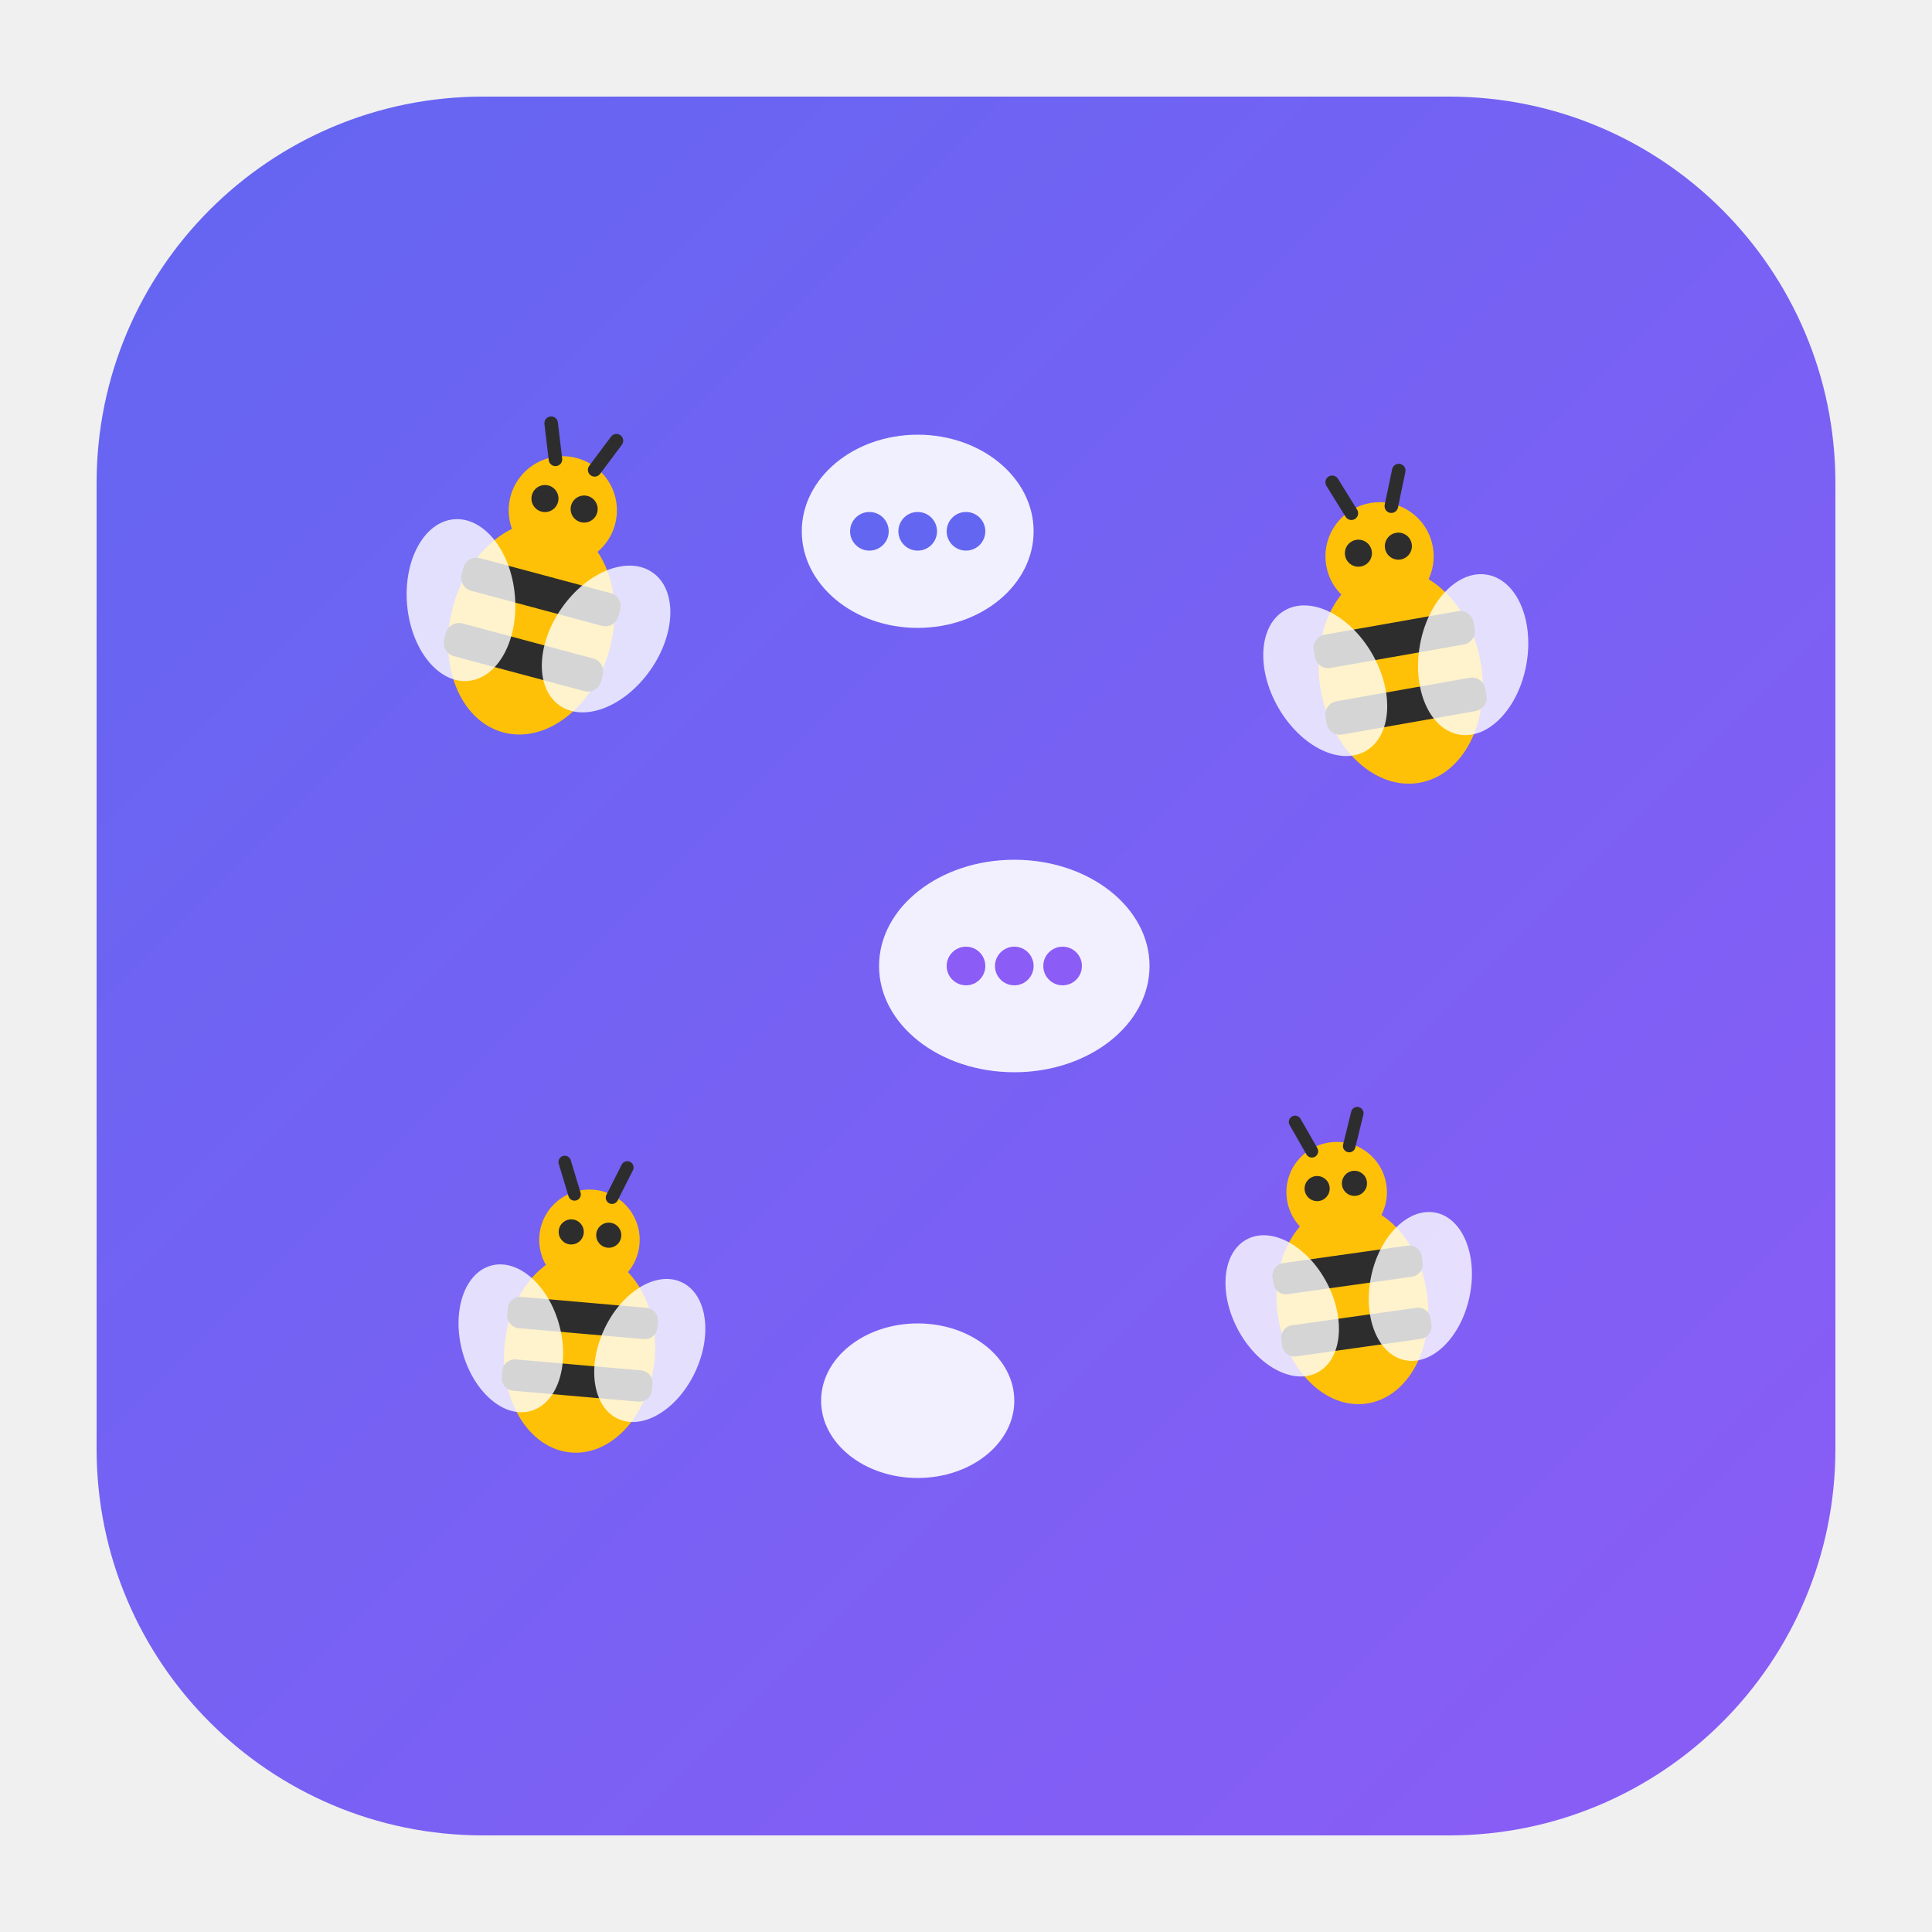
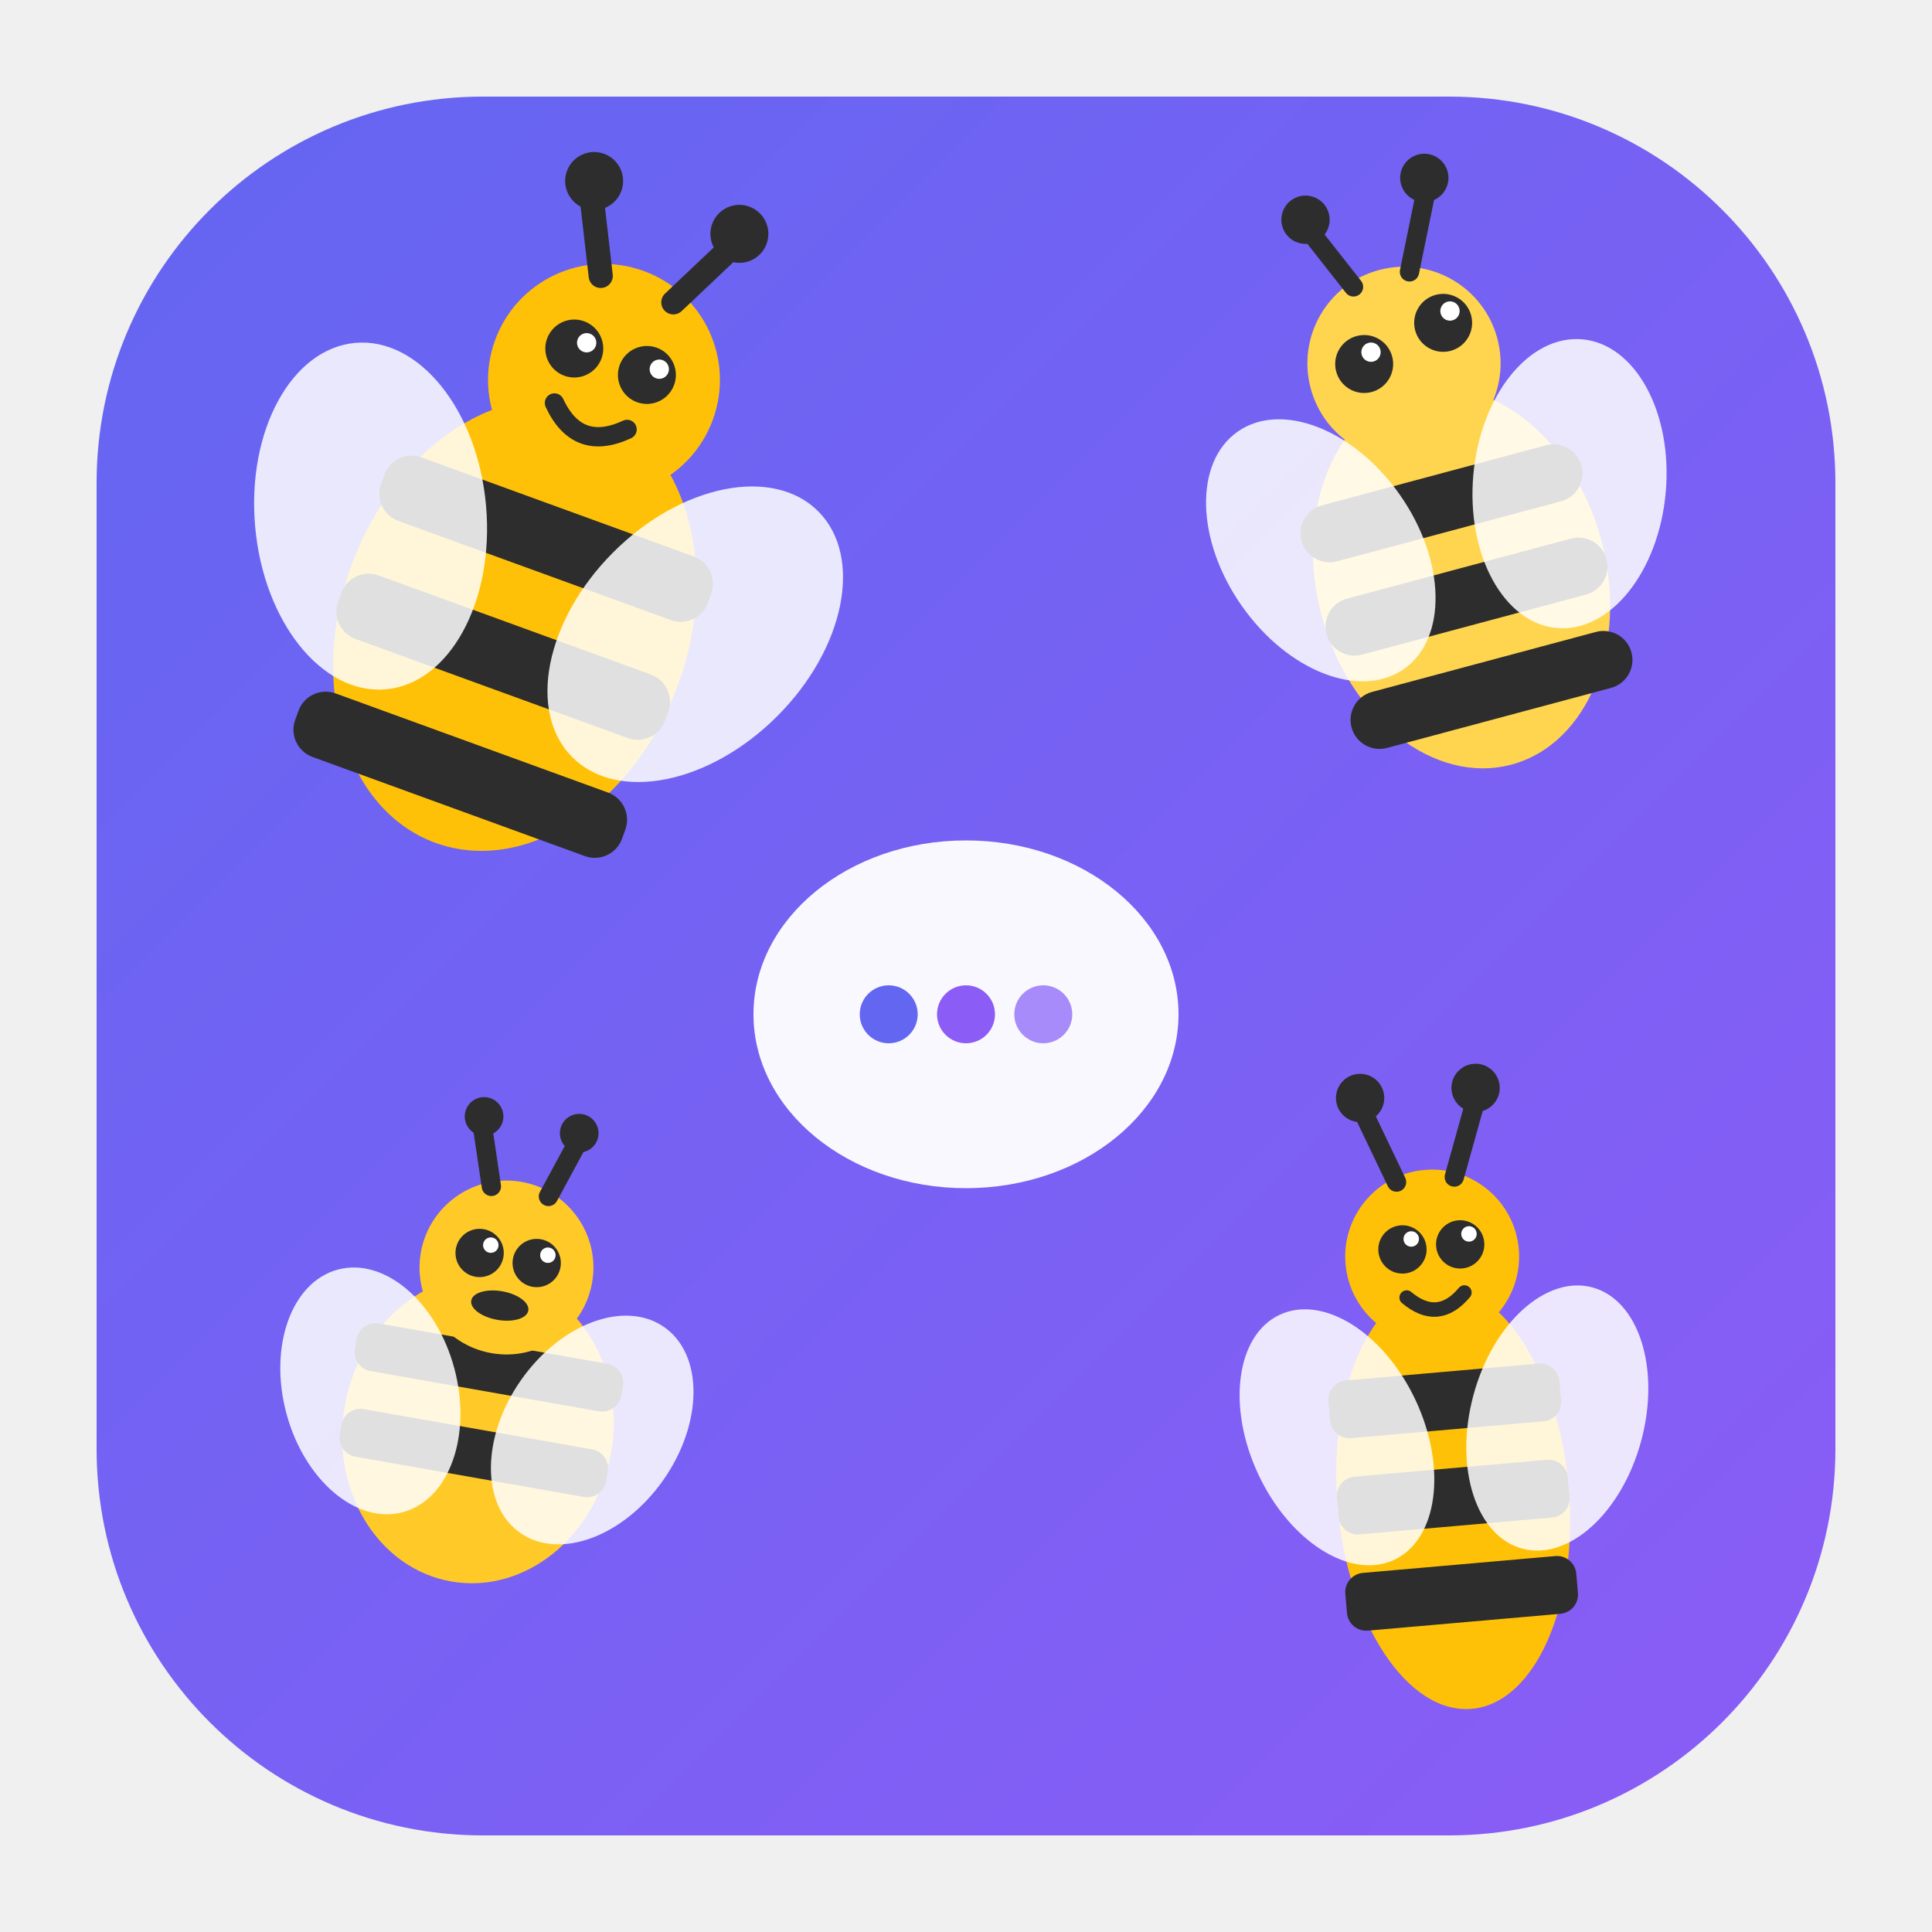
<svg xmlns="http://www.w3.org/2000/svg" width="200" height="200" viewBox="0 0 200 200">
  <defs>
    <linearGradient id="bgGradient" x1="0%" y1="0%" x2="100%" y2="100%">
      <stop offset="0%" style="stop-color:#6366f1" />
      <stop offset="100%" style="stop-color:#8b5cf6" />
    </linearGradient>
  </defs>
  <rect x="10" y="10" width="180" height="180" rx="40" fill="url(#bgGradient)" />
-   <g transform="translate(55, 65) scale(0.7) rotate(15)">
-     <ellipse cx="0" cy="0" rx="12" ry="16" fill="#FFC107" />
-     <rect x="-12" y="-8" width="24" height="5" rx="2" fill="#2D2D2D" />
-     <rect x="-12" y="2" width="24" height="5" rx="2" fill="#2D2D2D" />
-     <ellipse cx="-10" cy="-5" rx="8" ry="12" fill="rgba(255,255,255,0.8)" transform="rotate(-20)" />
-     <ellipse cx="10" cy="-5" rx="8" ry="12" fill="rgba(255,255,255,0.8)" transform="rotate(20)" />
-     <circle cx="0" cy="-18" r="8" fill="#FFC107" />
-     <circle cx="-3" cy="-19" r="2" fill="#2D2D2D" />
-     <circle cx="3" cy="-19" r="2" fill="#2D2D2D" />
-     <line x1="-3" y1="-25" x2="-5" y2="-30" stroke="#2D2D2D" stroke-width="2" stroke-linecap="round" />
-     <line x1="3" y1="-25" x2="5" y2="-30" stroke="#2D2D2D" stroke-width="2" stroke-linecap="round" />
+   <g transform="translate(55, 60) rotate(20)">
+     <ellipse cx="0" cy="5" rx="18" ry="24" fill="#FFC107" />
+     <rect x="-18" y="-8" width="36" height="7" rx="3" fill="#2D2D2D" />
+     <rect x="-18" y="5" width="36" height="7" rx="3" fill="#2D2D2D" />
+     <rect x="-18" y="18" width="36" height="7" rx="3" fill="#2D2D2D" />
+     <ellipse cx="-16" cy="-8" rx="12" ry="18" fill="rgba(255,255,255,0.85)" transform="rotate(-25)" />
+     <ellipse cx="16" cy="-8" rx="12" ry="18" fill="rgba(255,255,255,0.85)" transform="rotate(25)" />
+     <circle cx="0" cy="-22" r="12" fill="#FFC107" />
+     <circle cx="-4" cy="-24" r="3" fill="#2D2D2D" />
+     <circle cx="4" cy="-24" r="3" fill="#2D2D2D" />
+     <circle cx="-3" cy="-25" r="1" fill="white" />
+     <circle cx="5" cy="-25" r="1" fill="white" />
+     <path d="M -4 -18 Q 0 -14 4 -18" stroke="#2D2D2D" stroke-width="2" fill="none" stroke-linecap="round" />
+     <line x1="-4" y1="-32" x2="-8" y2="-40" stroke="#2D2D2D" stroke-width="2.5" stroke-linecap="round" />
+     <line x1="4" y1="-32" x2="8" y2="-40" stroke="#2D2D2D" stroke-width="2.5" stroke-linecap="round" />
+     <circle cx="-8" cy="-41" r="3" fill="#2D2D2D" />
+     <circle cx="8" cy="-41" r="3" fill="#2D2D2D" />
  </g>
-   <g transform="translate(145, 70) scale(0.7) rotate(-10)">
-     <ellipse cx="0" cy="0" rx="12" ry="16" fill="#FFC107" />
-     <rect x="-12" y="-8" width="24" height="5" rx="2" fill="#2D2D2D" />
-     <rect x="-12" y="2" width="24" height="5" rx="2" fill="#2D2D2D" />
-     <ellipse cx="-10" cy="-5" rx="8" ry="12" fill="rgba(255,255,255,0.8)" transform="rotate(-20)" />
-     <ellipse cx="10" cy="-5" rx="8" ry="12" fill="rgba(255,255,255,0.8)" transform="rotate(20)" />
-     <circle cx="0" cy="-18" r="8" fill="#FFC107" />
-     <circle cx="-3" cy="-19" r="2" fill="#2D2D2D" />
-     <circle cx="3" cy="-19" r="2" fill="#2D2D2D" />
-     <line x1="-3" y1="-25" x2="-5" y2="-30" stroke="#2D2D2D" stroke-width="2" stroke-linecap="round" />
-     <line x1="3" y1="-25" x2="5" y2="-30" stroke="#2D2D2D" stroke-width="2" stroke-linecap="round" />
+   <g transform="translate(150, 55) rotate(-15)">
+     <ellipse cx="0" cy="5" rx="15" ry="20" fill="#FFD54F" />
+     <rect x="-15" y="-6" width="30" height="6" rx="3" fill="#2D2D2D" />
+     <rect x="-15" y="4" width="30" height="6" rx="3" fill="#2D2D2D" />
+     <rect x="-15" y="14" width="30" height="6" rx="3" fill="#2D2D2D" />
+     <ellipse cx="-12" cy="-6" rx="10" ry="15" fill="rgba(255,255,255,0.85)" transform="rotate(-20)" />
+     <ellipse cx="12" cy="-6" rx="10" ry="15" fill="rgba(255,255,255,0.85)" transform="rotate(20)" />
+     <circle cx="0" cy="-18" r="10" fill="#FFD54F" />
+     <circle cx="-4" cy="-19" r="3" fill="#2D2D2D" />
+     <circle cx="5" cy="-21" r="3" fill="#2D2D2D" />
+     <circle cx="-3" cy="-20" r="1" fill="white" />
+     <circle cx="6" cy="-22" r="1" fill="white" />
+     <line x1="-3" y1="-27" x2="-6" y2="-34" stroke="#2D2D2D" stroke-width="2" stroke-linecap="round" />
+     <line x1="3" y1="-27" x2="7" y2="-35" stroke="#2D2D2D" stroke-width="2" stroke-linecap="round" />
+     <circle cx="-6" cy="-35" r="2.5" fill="#2D2D2D" />
+     <circle cx="7" cy="-36" r="2.5" fill="#2D2D2D" />
  </g>
-   <g transform="translate(60, 140) scale(0.65) rotate(5)">
-     <ellipse cx="0" cy="0" rx="12" ry="16" fill="#FFC107" />
-     <rect x="-12" y="-8" width="24" height="5" rx="2" fill="#2D2D2D" />
-     <rect x="-12" y="2" width="24" height="5" rx="2" fill="#2D2D2D" />
-     <ellipse cx="-10" cy="-5" rx="8" ry="12" fill="rgba(255,255,255,0.8)" transform="rotate(-20)" />
-     <ellipse cx="10" cy="-5" rx="8" ry="12" fill="rgba(255,255,255,0.8)" transform="rotate(20)" />
-     <circle cx="0" cy="-18" r="8" fill="#FFC107" />
-     <circle cx="-3" cy="-19" r="2" fill="#2D2D2D" />
-     <circle cx="3" cy="-19" r="2" fill="#2D2D2D" />
-     <line x1="-3" y1="-25" x2="-5" y2="-30" stroke="#2D2D2D" stroke-width="2" stroke-linecap="round" />
-     <line x1="3" y1="-25" x2="5" y2="-30" stroke="#2D2D2D" stroke-width="2" stroke-linecap="round" />
+   <g transform="translate(50, 145) rotate(10)">
+     <ellipse cx="0" cy="3" rx="14" ry="16" fill="#FFCA28" />
+     <rect x="-14" y="-6" width="28" height="5" rx="2" fill="#2D2D2D" />
+     <rect x="-14" y="3" width="28" height="5" rx="2" fill="#2D2D2D" />
+     <ellipse cx="-11" cy="-4" rx="9" ry="13" fill="rgba(255,255,255,0.85)" transform="rotate(-25)" />
+     <ellipse cx="11" cy="-4" rx="9" ry="13" fill="rgba(255,255,255,0.85)" transform="rotate(25)" />
+     <circle cx="0" cy="-14" r="9" fill="#FFCA28" />
+     <circle cx="-3" cy="-15" r="2.5" fill="#2D2D2D" />
+     <circle cx="3" cy="-15" r="2.5" fill="#2D2D2D" />
+     <circle cx="-2" cy="-16" r="0.8" fill="white" />
+     <circle cx="4" cy="-16" r="0.8" fill="white" />
+     <ellipse cx="0" cy="-10" rx="3" ry="1.5" fill="#2D2D2D" />
+     <line x1="-3" y1="-22" x2="-5" y2="-28" stroke="#2D2D2D" stroke-width="2" stroke-linecap="round" />
+     <line x1="3" y1="-22" x2="5" y2="-28" stroke="#2D2D2D" stroke-width="2" stroke-linecap="round" />
+     <circle cx="-5" cy="-29" r="2" fill="#2D2D2D" />
+     <circle cx="5" cy="-29" r="2" fill="#2D2D2D" />
  </g>
-   <g transform="translate(140, 135) scale(0.65) rotate(-8)">
-     <ellipse cx="0" cy="0" rx="12" ry="16" fill="#FFC107" />
-     <rect x="-12" y="-8" width="24" height="5" rx="2" fill="#2D2D2D" />
-     <rect x="-12" y="2" width="24" height="5" rx="2" fill="#2D2D2D" />
-     <ellipse cx="-10" cy="-5" rx="8" ry="12" fill="rgba(255,255,255,0.8)" transform="rotate(-20)" />
-     <ellipse cx="10" cy="-5" rx="8" ry="12" fill="rgba(255,255,255,0.8)" transform="rotate(20)" />
-     <circle cx="0" cy="-18" r="8" fill="#FFC107" />
-     <circle cx="-3" cy="-19" r="2" fill="#2D2D2D" />
-     <circle cx="3" cy="-19" r="2" fill="#2D2D2D" />
-     <line x1="-3" y1="-25" x2="-5" y2="-30" stroke="#2D2D2D" stroke-width="2" stroke-linecap="round" />
-     <line x1="3" y1="-25" x2="5" y2="-30" stroke="#2D2D2D" stroke-width="2" stroke-linecap="round" />
+   <g transform="translate(150, 150) rotate(-5)">
+     <ellipse cx="0" cy="5" rx="12" ry="22" fill="#FFC107" />
+     <rect x="-12" y="-8" width="24" height="6" rx="2" fill="#2D2D2D" />
+     <rect x="-12" y="2" width="24" height="6" rx="2" fill="#2D2D2D" />
+     <rect x="-12" y="12" width="24" height="6" rx="2" fill="#2D2D2D" />
+     <ellipse cx="-10" cy="-6" rx="9" ry="14" fill="rgba(255,255,255,0.85)" transform="rotate(-20)" />
+     <ellipse cx="10" cy="-6" rx="9" ry="14" fill="rgba(255,255,255,0.85)" transform="rotate(20)" />
+     <circle cx="0" cy="-20" r="9" fill="#FFC107" />
+     <circle cx="-3" cy="-21" r="2.5" fill="#2D2D2D" />
+     <circle cx="3" cy="-21" r="2.5" fill="#2D2D2D" />
+     <circle cx="-2" cy="-22" r="0.8" fill="white" />
+     <circle cx="4" cy="-22" r="0.8" fill="white" />
+     <path d="M -3 -16 Q 0 -13 3 -16" stroke="#2D2D2D" stroke-width="1.5" fill="none" stroke-linecap="round" />
+     <line x1="-3" y1="-28" x2="-6" y2="-36" stroke="#2D2D2D" stroke-width="2" stroke-linecap="round" />
+     <line x1="3" y1="-28" x2="6" y2="-36" stroke="#2D2D2D" stroke-width="2" stroke-linecap="round" />
+     <circle cx="-6" cy="-37" r="2.5" fill="#2D2D2D" />
+     <circle cx="6" cy="-37" r="2.5" fill="#2D2D2D" />
  </g>
-   <ellipse cx="95" cy="55" rx="12" ry="10" fill="rgba(255,255,255,0.9)" />
-   <ellipse cx="105" cy="100" rx="14" ry="11" fill="rgba(255,255,255,0.9)" />
-   <ellipse cx="95" cy="145" rx="10" ry="8" fill="rgba(255,255,255,0.9)" />
-   <circle cx="90" cy="55" r="2" fill="#6366f1" />
-   <circle cx="95" cy="55" r="2" fill="#6366f1" />
-   <circle cx="100" cy="55" r="2" fill="#6366f1" />
-   <circle cx="100" cy="100" r="2" fill="#8b5cf6" />
-   <circle cx="105" cy="100" r="2" fill="#8b5cf6" />
-   <circle cx="110" cy="100" r="2" fill="#8b5cf6" />
+   <ellipse cx="100" cy="105" rx="22" ry="18" fill="rgba(255,255,255,0.95)" />
+   <circle cx="92" cy="105" r="3" fill="#6366f1" />
+   <circle cx="100" cy="105" r="3" fill="#8b5cf6" />
+   <circle cx="108" cy="105" r="3" fill="#a78bfa" />
</svg>
